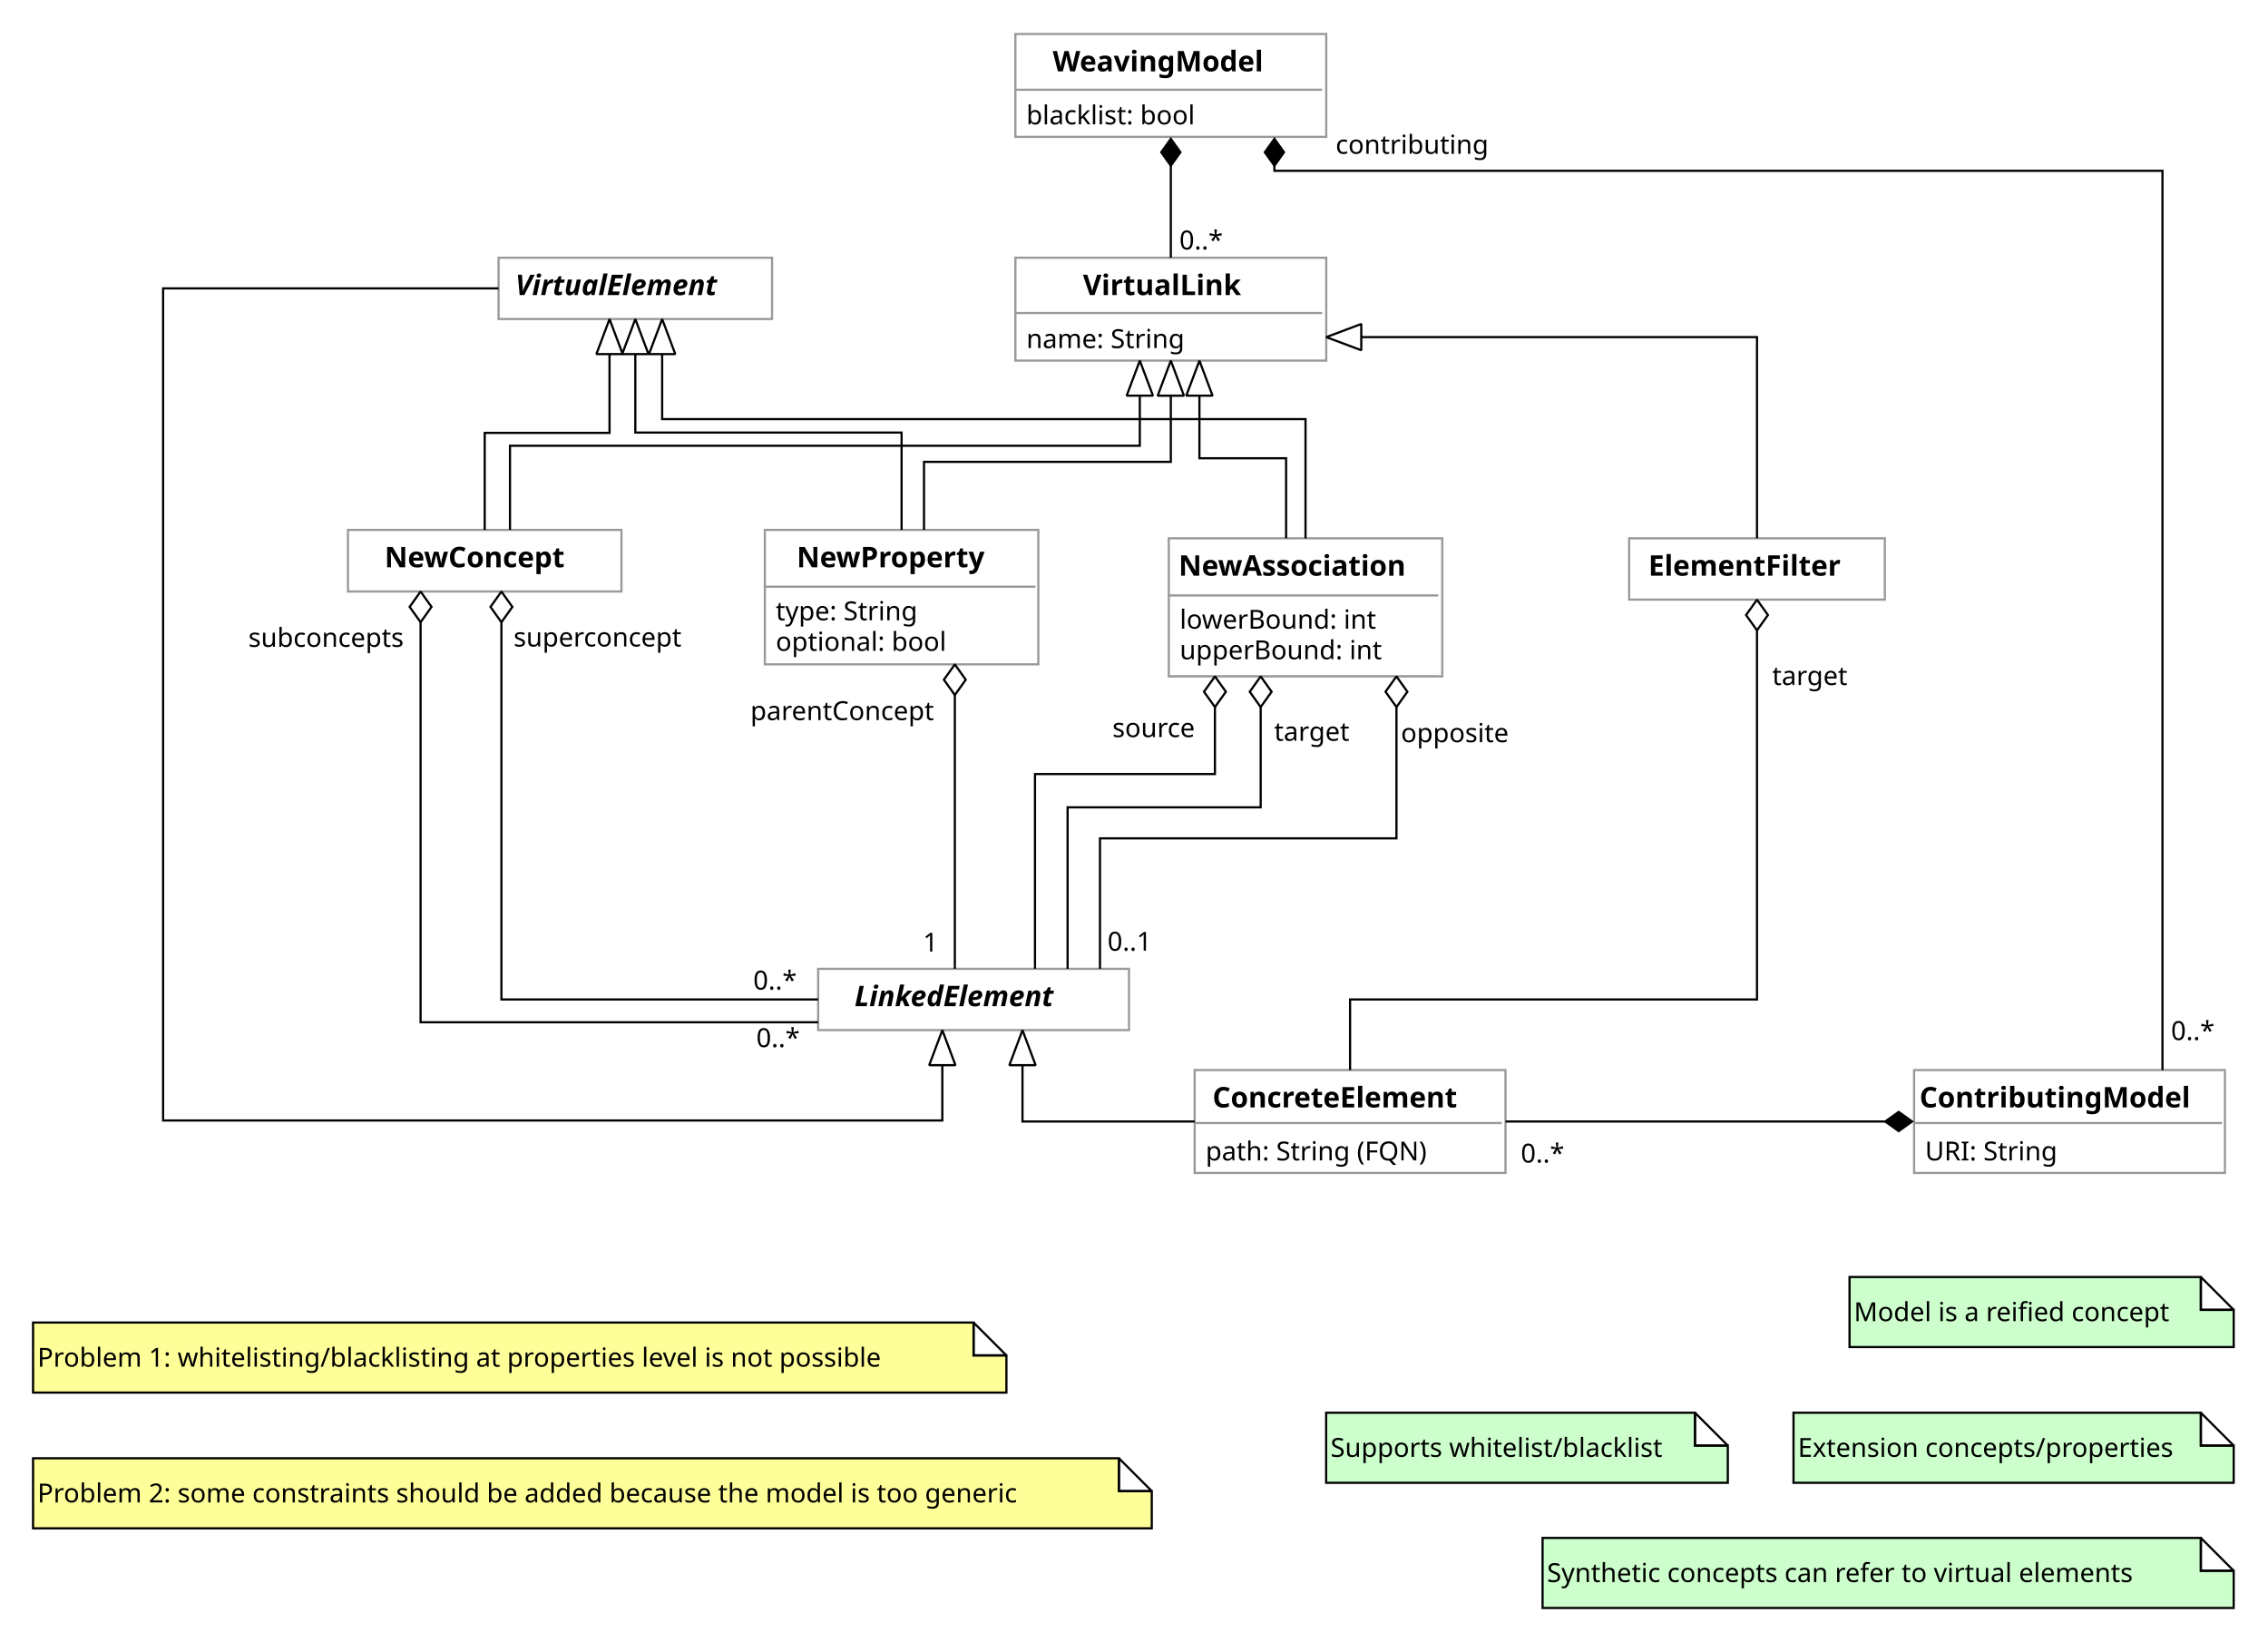
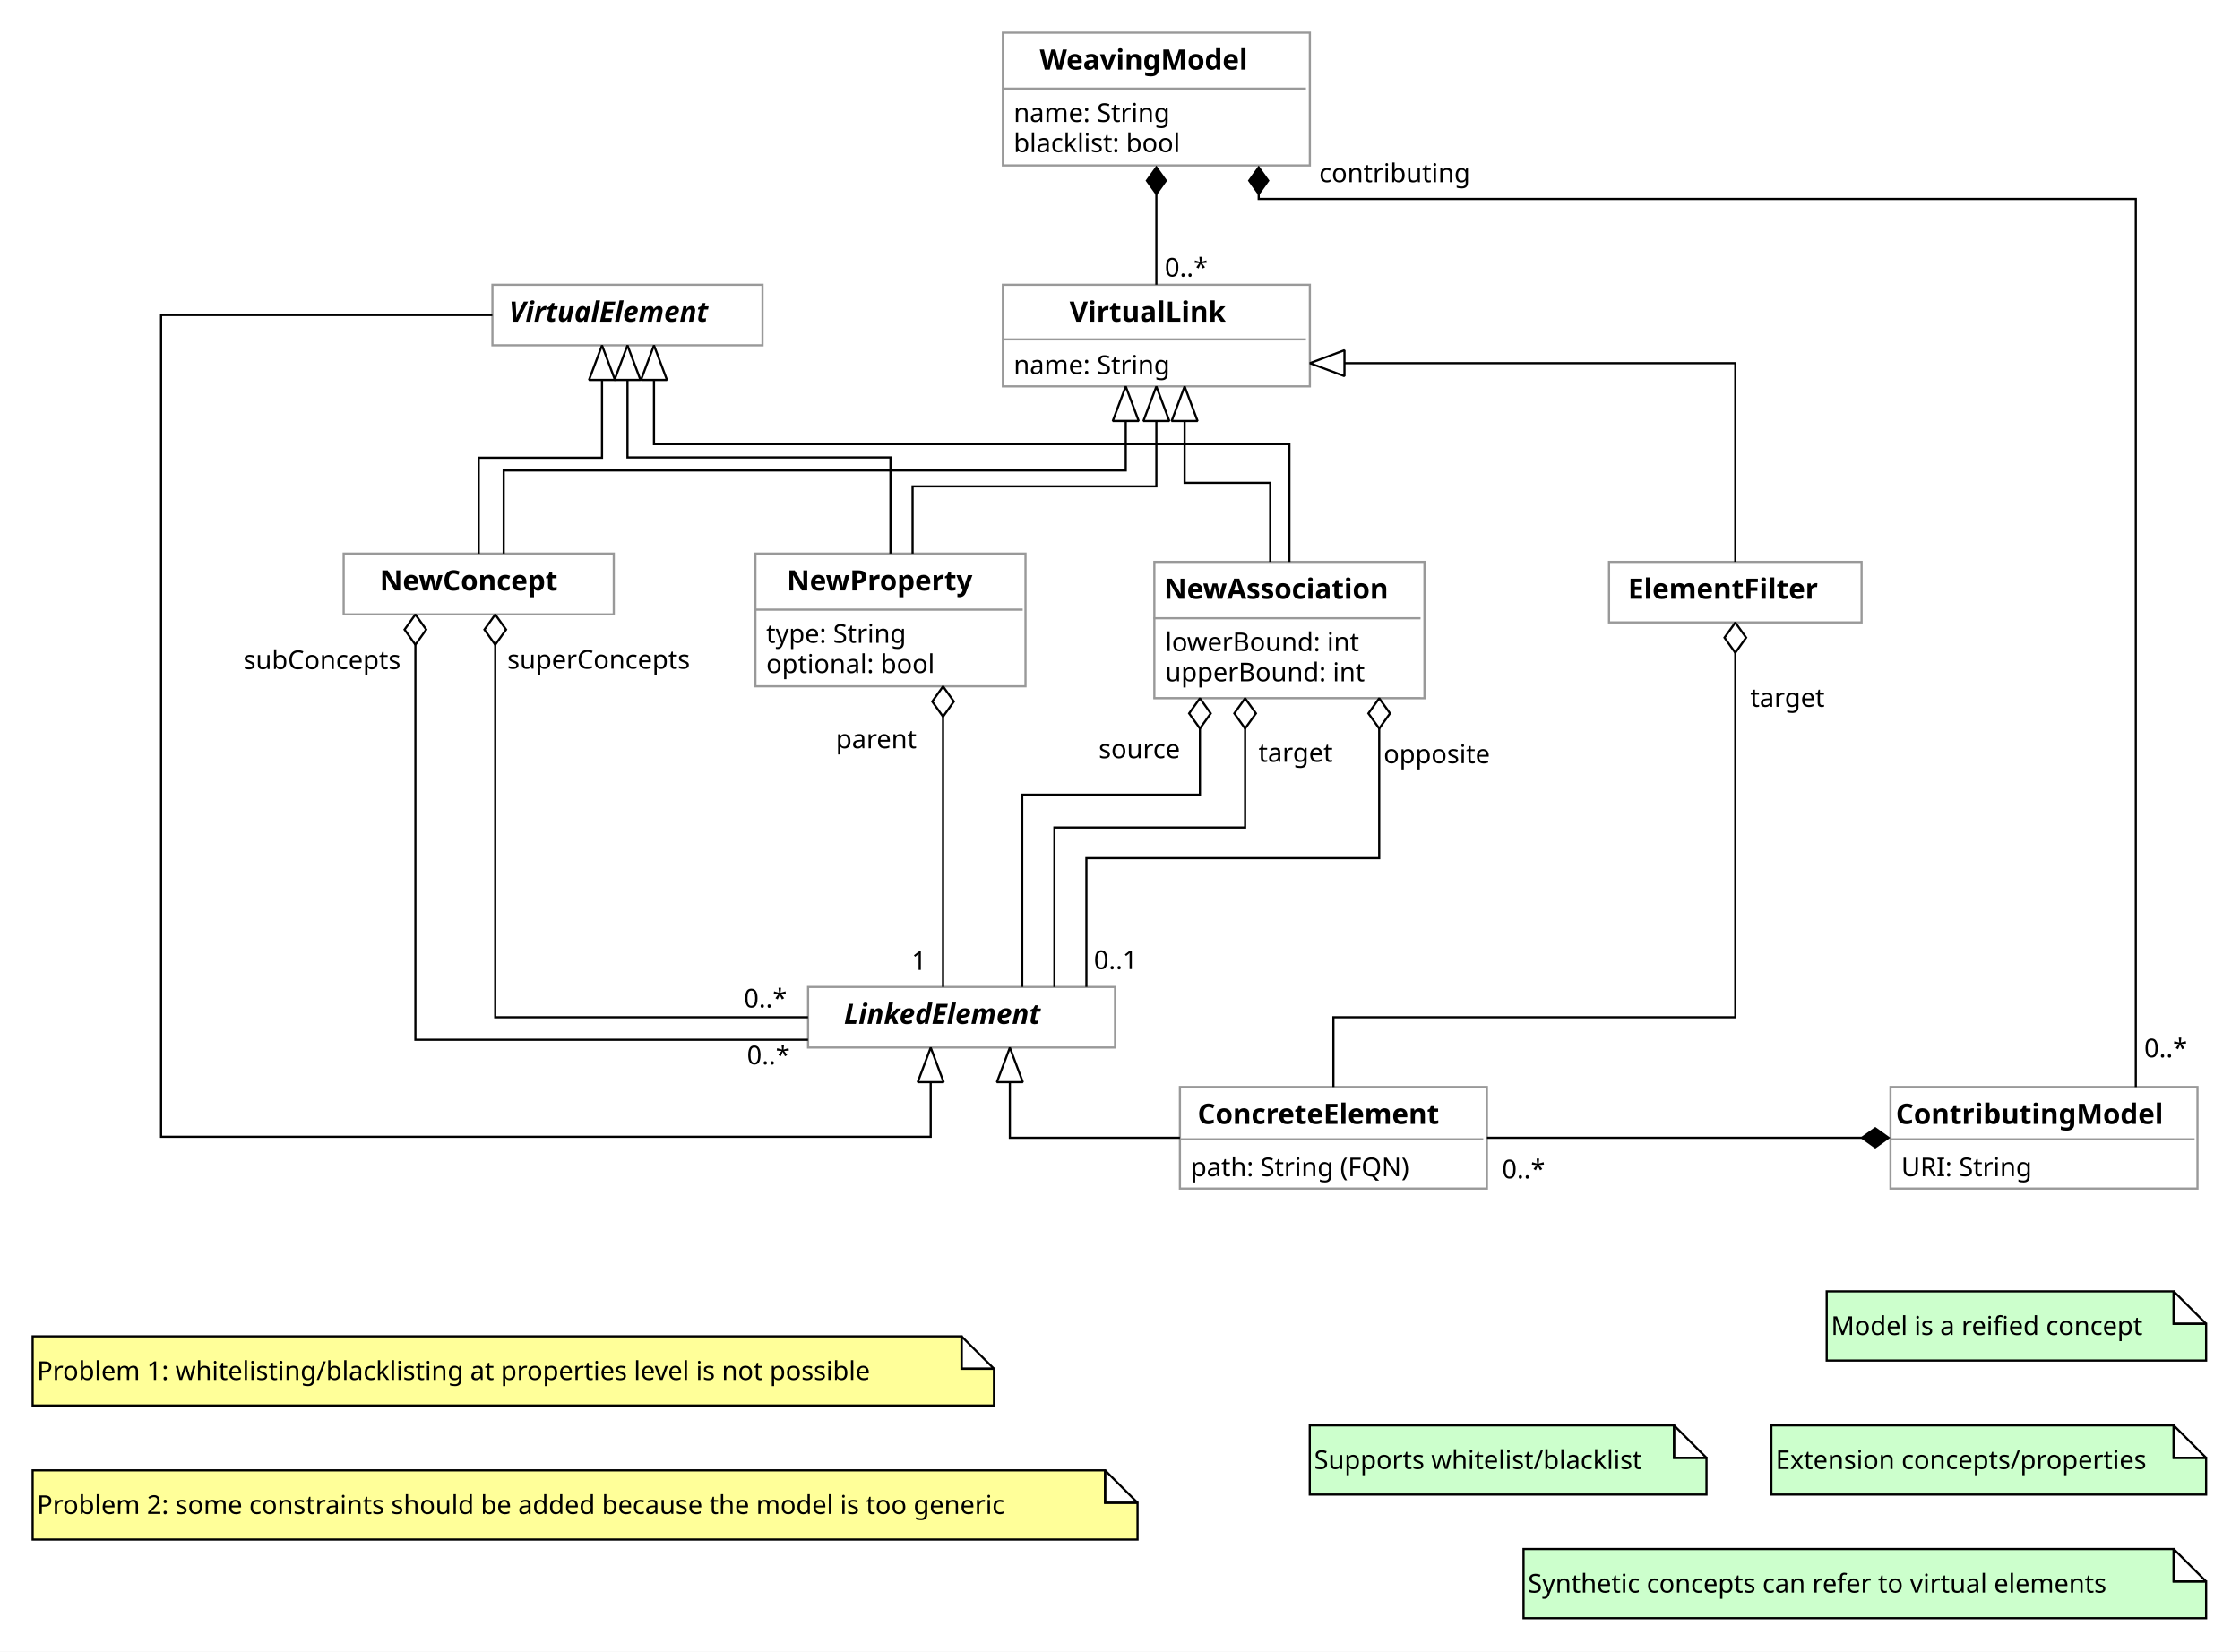
- <svg xmlns="http://www.w3.org/2000/svg" fill-opacity="1" color-rendering="auto" color-interpolation="auto" text-rendering="auto" stroke="black" stroke-linecap="square" width="1036" stroke-miterlimit="10" shape-rendering="auto" stroke-opacity="1" fill="black" stroke-dasharray="none" font-weight="normal" stroke-width="1" height="750" font-family="'Dialog'" font-style="normal" stroke-linejoin="miter" font-size="12px" stroke-dashoffset="0" image-rendering="auto">
+ <svg xmlns="http://www.w3.org/2000/svg" fill-opacity="1" color-rendering="auto" color-interpolation="auto" text-rendering="auto" stroke="black" stroke-linecap="square" width="1036" stroke-miterlimit="10" shape-rendering="auto" stroke-opacity="1" fill="black" stroke-dasharray="none" font-weight="normal" stroke-width="1" height="764" font-family="'Dialog'" font-style="normal" stroke-linejoin="miter" font-size="12px" stroke-dashoffset="0" image-rendering="auto">
  <defs id="genericDefs" />
  <g>
    <defs id="defs1">
      <clipPath clipPathUnits="userSpaceOnUse" id="clipPath1">
-         <path d="M0 0 L1036 0 L1036 750 L0 750 L0 0 Z" />
+         <path d="M0 0 L1036 0 L1036 764 L0 764 L0 0 Z" />
      </clipPath>
      <clipPath clipPathUnits="userSpaceOnUse" id="clipPath2">
-         <path d="M-6 -431 L1030 -431 L1030 319 L-6 319 L-6 -431 Z" />
+         <path d="M-6 -445 L1030 -445 L1030 319 L-6 319 L-6 -445 Z" />
      </clipPath>
      <clipPath clipPathUnits="userSpaceOnUse" id="clipPath3">
        <path d="M367 11 L367 38 L508 38 L508 11 Z" />
      </clipPath>
      <clipPath clipPathUnits="userSpaceOnUse" id="clipPath4">
        <path d="M457 -313 L457 -267 L598 -267 L598 -313 Z" />
      </clipPath>
      <clipPath clipPathUnits="userSpaceOnUse" id="clipPath5">
-         <path d="M457 -415 L457 -369 L598 -369 L598 -415 Z" />
+         <path d="M457 -429 L457 -368 L598 -368 L598 -429 Z" />
      </clipPath>
      <clipPath clipPathUnits="userSpaceOnUse" id="clipPath6">
        <path d="M343 -188 L343 -127 L467 -127 L467 -188 Z" />
      </clipPath>
      <clipPath clipPathUnits="userSpaceOnUse" id="clipPath7">
        <path d="M152 -188 L152 -160 L276 -160 L276 -188 Z" />
      </clipPath>
      <clipPath clipPathUnits="userSpaceOnUse" id="clipPath8">
        <path d="M868 57 L868 103 L1009 103 L1009 57 Z" />
      </clipPath>
      <clipPath clipPathUnits="userSpaceOnUse" id="clipPath9">
        <path d="M527 -185 L527 -122 L651 -122 L651 -185 Z" />
      </clipPath>
      <clipPath clipPathUnits="userSpaceOnUse" id="clipPath10">
        <path d="M539 57 L539 103 L680 103 L680 57 Z" />
      </clipPath>
      <clipPath clipPathUnits="userSpaceOnUse" id="clipPath11">
        <path d="M221 -313 L221 -286 L345 -286 L345 -313 Z" />
      </clipPath>
      <clipPath clipPathUnits="userSpaceOnUse" id="clipPath12">
        <path d="M738 -185 L738 -157 L854 -157 L854 -185 Z" />
      </clipPath>
    </defs>
-     <g fill="white" text-rendering="geometricPrecision" shape-rendering="geometricPrecision" transform="translate(6,431)" stroke="white">
-       <rect x="-6" width="1036" height="750" y="-431" clip-path="url(#clipPath2)" stroke="none" />
-     </g>
-     <g fill="white" text-rendering="geometricPrecision" shape-rendering="geometricPrecision" transform="matrix(1,0,0,1,6,431)" stroke="white">
+     <g fill="white" text-rendering="geometricPrecision" shape-rendering="geometricPrecision" transform="translate(6,445)" stroke="white">
+       <rect x="-6" width="1036" height="764" y="-445" clip-path="url(#clipPath2)" stroke="none" />
+     </g>
+     <g fill="white" text-rendering="geometricPrecision" shape-rendering="geometricPrecision" transform="matrix(1,0,0,1,6,445)" stroke="white">
      <rect x="367.728" width="141.984" height="28" y="11.555" clip-path="url(#clipPath2)" stroke="none" />
    </g>
-     <g stroke-linecap="butt" transform="matrix(1,0,0,1,6,431)" fill="rgb(153,153,153)" text-rendering="geometricPrecision" shape-rendering="geometricPrecision" stroke="rgb(153,153,153)" stroke-miterlimit="1.45">
+     <g stroke-linecap="butt" transform="matrix(1,0,0,1,6,445)" fill="rgb(153,153,153)" text-rendering="geometricPrecision" shape-rendering="geometricPrecision" stroke="rgb(153,153,153)" stroke-miterlimit="1.45">
      <rect fill="none" x="367.728" width="141.984" height="28" y="11.555" clip-path="url(#clipPath2)" />
    </g>
-     <g stroke-linecap="butt" font-size="13px" transform="matrix(1,0,0,1,6,431)" text-rendering="geometricPrecision" font-family="sans-serif" shape-rendering="geometricPrecision" font-style="italic" font-weight="bold" stroke-miterlimit="1.45">
+     <g stroke-linecap="butt" font-size="13px" transform="matrix(1,0,0,1,6,445)" text-rendering="geometricPrecision" font-family="sans-serif" shape-rendering="geometricPrecision" font-style="italic" font-weight="bold" stroke-miterlimit="1.45">
      <text x="384.346" xml:space="preserve" y="28.622" clip-path="url(#clipPath3)" stroke="none">LinkedElement</text>
    </g>
-     <g fill="white" text-rendering="geometricPrecision" shape-rendering="geometricPrecision" transform="matrix(1,0,0,1,6,431)" stroke="white">
+     <g fill="white" text-rendering="geometricPrecision" shape-rendering="geometricPrecision" transform="matrix(1,0,0,1,6,445)" stroke="white">
      <rect x="457.828" width="141.984" height="46.995" y="-313.27" clip-path="url(#clipPath2)" stroke="none" />
    </g>
-     <g stroke-linecap="butt" transform="matrix(1,0,0,1,6,431)" fill="rgb(153,153,153)" text-rendering="geometricPrecision" shape-rendering="geometricPrecision" stroke="rgb(153,153,153)" stroke-miterlimit="1.45">
+     <g stroke-linecap="butt" transform="matrix(1,0,0,1,6,445)" fill="rgb(153,153,153)" text-rendering="geometricPrecision" shape-rendering="geometricPrecision" stroke="rgb(153,153,153)" stroke-miterlimit="1.45">
      <rect fill="none" x="457.828" width="141.984" height="46.995" y="-313.27" clip-path="url(#clipPath2)" />
    </g>
-     <g font-size="13px" stroke-linecap="butt" transform="matrix(1,0,0,1,6,431)" text-rendering="geometricPrecision" font-family="sans-serif" shape-rendering="geometricPrecision" font-weight="bold" stroke-miterlimit="1.45">
+     <g font-size="13px" stroke-linecap="butt" transform="matrix(1,0,0,1,6,445)" text-rendering="geometricPrecision" font-family="sans-serif" shape-rendering="geometricPrecision" font-weight="bold" stroke-miterlimit="1.45">
      <text x="488.687" xml:space="preserve" y="-296.204" clip-path="url(#clipPath4)" stroke="none">VirtualLink</text>
    </g>
-     <g fill="rgb(153,153,153)" text-rendering="geometricPrecision" shape-rendering="geometricPrecision" transform="matrix(1,0,0,1,6,431)" stroke="rgb(153,153,153)">
+     <g fill="rgb(153,153,153)" text-rendering="geometricPrecision" shape-rendering="geometricPrecision" transform="matrix(1,0,0,1,6,445)" stroke="rgb(153,153,153)">
      <line y2="-288" fill="none" x1="458" clip-path="url(#clipPath4)" x2="598" y1="-288" />
    </g>
-     <g text-rendering="geometricPrecision" stroke-miterlimit="1.45" shape-rendering="geometricPrecision" font-family="sans-serif" transform="matrix(1,0,0,1,6,431)" stroke-linecap="butt">
+     <g text-rendering="geometricPrecision" stroke-miterlimit="1.45" shape-rendering="geometricPrecision" font-family="sans-serif" transform="matrix(1,0,0,1,6,445)" stroke-linecap="butt">
      <text x="462.828" xml:space="preserve" y="-271.999" clip-path="url(#clipPath4)" stroke="none">name: String</text>
    </g>
-     <g fill="rgb(153,153,153)" text-rendering="geometricPrecision" shape-rendering="geometricPrecision" transform="matrix(1,0,0,1,6,431)" stroke="rgb(153,153,153)">
+     <g fill="rgb(153,153,153)" text-rendering="geometricPrecision" shape-rendering="geometricPrecision" transform="matrix(1,0,0,1,6,445)" stroke="rgb(153,153,153)">
      <line y2="-264" fill="none" x1="458" clip-path="url(#clipPath4)" x2="598" y1="-264" />
-       <rect x="457.828" y="-415.47" clip-path="url(#clipPath2)" fill="white" width="141.984" height="46.995" stroke="none" />
-       <rect stroke-linecap="butt" x="457.828" y="-415.47" clip-path="url(#clipPath2)" fill="none" width="141.984" height="46.995" stroke-miterlimit="1.45" />
-     </g>
-     <g font-size="13px" stroke-linecap="butt" transform="matrix(1,0,0,1,6,431)" text-rendering="geometricPrecision" font-family="sans-serif" shape-rendering="geometricPrecision" font-weight="bold" stroke-miterlimit="1.45">
-       <text x="474.887" xml:space="preserve" y="-398.404" clip-path="url(#clipPath5)" stroke="none">WeavingModel</text>
-     </g>
-     <g fill="rgb(153,153,153)" text-rendering="geometricPrecision" shape-rendering="geometricPrecision" transform="matrix(1,0,0,1,6,431)" stroke="rgb(153,153,153)">
-       <line y2="-390" fill="none" x1="458" clip-path="url(#clipPath5)" x2="598" y1="-390" />
-     </g>
-     <g text-rendering="geometricPrecision" stroke-miterlimit="1.45" shape-rendering="geometricPrecision" font-family="sans-serif" transform="matrix(1,0,0,1,6,431)" stroke-linecap="butt">
-       <text x="462.828" xml:space="preserve" y="-374.199" clip-path="url(#clipPath5)" stroke="none">blacklist: bool</text>
-     </g>
-     <g fill="rgb(153,153,153)" text-rendering="geometricPrecision" shape-rendering="geometricPrecision" transform="matrix(1,0,0,1,6,431)" stroke="rgb(153,153,153)">
+       <rect x="457.828" y="-429.883" clip-path="url(#clipPath2)" fill="white" width="141.984" height="61.408" stroke="none" />
+       <rect stroke-linecap="butt" x="457.828" y="-429.883" clip-path="url(#clipPath2)" fill="none" width="141.984" height="61.408" stroke-miterlimit="1.45" />
+     </g>
+     <g font-size="13px" stroke-linecap="butt" transform="matrix(1,0,0,1,6,445)" text-rendering="geometricPrecision" font-family="sans-serif" shape-rendering="geometricPrecision" font-weight="bold" stroke-miterlimit="1.45">
+       <text x="474.887" xml:space="preserve" y="-412.816" clip-path="url(#clipPath5)" stroke="none">WeavingModel</text>
+     </g>
+     <g fill="rgb(153,153,153)" text-rendering="geometricPrecision" shape-rendering="geometricPrecision" transform="matrix(1,0,0,1,6,445)" stroke="rgb(153,153,153)">
+       <line y2="-404" fill="none" x1="458" clip-path="url(#clipPath5)" x2="598" y1="-404" />
+     </g>
+     <g text-rendering="geometricPrecision" stroke-miterlimit="1.45" shape-rendering="geometricPrecision" font-family="sans-serif" transform="matrix(1,0,0,1,6,445)" stroke-linecap="butt">
+       <text x="462.828" xml:space="preserve" y="-388.612" clip-path="url(#clipPath5)" stroke="none">name: String</text>
+       <text x="462.828" xml:space="preserve" y="-374.643" clip-path="url(#clipPath5)" stroke="none">blacklist: bool</text>
+     </g>
+     <g fill="rgb(153,153,153)" text-rendering="geometricPrecision" shape-rendering="geometricPrecision" transform="matrix(1,0,0,1,6,445)" stroke="rgb(153,153,153)">
      <line y2="-366" fill="none" x1="458" clip-path="url(#clipPath5)" x2="598" y1="-366" />
      <rect x="343.371" y="-188.939" clip-path="url(#clipPath2)" fill="white" width="124.92" height="61.408" stroke="none" />
      <rect stroke-linecap="butt" x="343.371" y="-188.939" clip-path="url(#clipPath2)" fill="none" width="124.92" height="61.408" stroke-miterlimit="1.45" />
    </g>
-     <g font-size="13px" stroke-linecap="butt" transform="matrix(1,0,0,1,6,431)" text-rendering="geometricPrecision" font-family="sans-serif" shape-rendering="geometricPrecision" font-weight="bold" stroke-miterlimit="1.45">
+     <g font-size="13px" stroke-linecap="butt" transform="matrix(1,0,0,1,6,445)" text-rendering="geometricPrecision" font-family="sans-serif" shape-rendering="geometricPrecision" font-weight="bold" stroke-miterlimit="1.45">
      <text x="357.931" xml:space="preserve" y="-171.872" clip-path="url(#clipPath6)" stroke="none">NewProperty</text>
    </g>
-     <g fill="rgb(153,153,153)" text-rendering="geometricPrecision" shape-rendering="geometricPrecision" transform="matrix(1,0,0,1,6,431)" stroke="rgb(153,153,153)">
+     <g fill="rgb(153,153,153)" text-rendering="geometricPrecision" shape-rendering="geometricPrecision" transform="matrix(1,0,0,1,6,445)" stroke="rgb(153,153,153)">
      <line y2="-163" fill="none" x1="344" clip-path="url(#clipPath6)" x2="467" y1="-163" />
    </g>
-     <g text-rendering="geometricPrecision" stroke-miterlimit="1.45" shape-rendering="geometricPrecision" font-family="sans-serif" transform="matrix(1,0,0,1,6,431)" stroke-linecap="butt">
+     <g text-rendering="geometricPrecision" stroke-miterlimit="1.45" shape-rendering="geometricPrecision" font-family="sans-serif" transform="matrix(1,0,0,1,6,445)" stroke-linecap="butt">
      <text x="348.37" xml:space="preserve" y="-147.668" clip-path="url(#clipPath6)" stroke="none">type: String</text>
      <text x="348.37" xml:space="preserve" y="-133.699" clip-path="url(#clipPath6)" stroke="none">optional: bool</text>
    </g>
-     <g fill="rgb(153,153,153)" text-rendering="geometricPrecision" shape-rendering="geometricPrecision" transform="matrix(1,0,0,1,6,431)" stroke="rgb(153,153,153)">
+     <g fill="rgb(153,153,153)" text-rendering="geometricPrecision" shape-rendering="geometricPrecision" transform="matrix(1,0,0,1,6,445)" stroke="rgb(153,153,153)">
      <line y2="-125" fill="none" x1="344" clip-path="url(#clipPath6)" x2="467" y1="-125" />
      <rect x="152.948" y="-188.939" clip-path="url(#clipPath2)" fill="white" width="124.92" height="28.134" stroke="none" />
      <rect stroke-linecap="butt" x="152.948" y="-188.939" clip-path="url(#clipPath2)" fill="none" width="124.92" height="28.134" stroke-miterlimit="1.45" />
    </g>
-     <g font-size="13px" stroke-linecap="butt" transform="matrix(1,0,0,1,6,431)" text-rendering="geometricPrecision" font-family="sans-serif" shape-rendering="geometricPrecision" font-weight="bold" stroke-miterlimit="1.45">
+     <g font-size="13px" stroke-linecap="butt" transform="matrix(1,0,0,1,6,445)" text-rendering="geometricPrecision" font-family="sans-serif" shape-rendering="geometricPrecision" font-weight="bold" stroke-miterlimit="1.45">
      <text x="169.67" xml:space="preserve" y="-171.872" clip-path="url(#clipPath7)" stroke="none">NewConcept</text>
    </g>
-     <g fill="white" text-rendering="geometricPrecision" shape-rendering="geometricPrecision" transform="matrix(1,0,0,1,6,431)" stroke="white">
+     <g fill="white" text-rendering="geometricPrecision" shape-rendering="geometricPrecision" transform="matrix(1,0,0,1,6,445)" stroke="white">
      <rect x="868.345" width="141.984" height="46.995" y="57.805" clip-path="url(#clipPath2)" stroke="none" />
    </g>
-     <g stroke-linecap="butt" transform="matrix(1,0,0,1,6,431)" fill="rgb(153,153,153)" text-rendering="geometricPrecision" shape-rendering="geometricPrecision" stroke="rgb(153,153,153)" stroke-miterlimit="1.45">
+     <g stroke-linecap="butt" transform="matrix(1,0,0,1,6,445)" fill="rgb(153,153,153)" text-rendering="geometricPrecision" shape-rendering="geometricPrecision" stroke="rgb(153,153,153)" stroke-miterlimit="1.45">
      <rect fill="none" x="868.345" width="141.984" height="46.995" y="57.805" clip-path="url(#clipPath2)" />
    </g>
-     <g font-size="13px" stroke-linecap="butt" transform="matrix(1,0,0,1,6,431)" text-rendering="geometricPrecision" font-family="sans-serif" shape-rendering="geometricPrecision" font-weight="bold" stroke-miterlimit="1.45">
+     <g font-size="13px" stroke-linecap="butt" transform="matrix(1,0,0,1,6,445)" text-rendering="geometricPrecision" font-family="sans-serif" shape-rendering="geometricPrecision" font-weight="bold" stroke-miterlimit="1.45">
      <text x="870.814" xml:space="preserve" y="74.872" clip-path="url(#clipPath8)" stroke="none">ContributingModel</text>
    </g>
-     <g fill="rgb(153,153,153)" text-rendering="geometricPrecision" shape-rendering="geometricPrecision" transform="matrix(1,0,0,1,6,431)" stroke="rgb(153,153,153)">
+     <g fill="rgb(153,153,153)" text-rendering="geometricPrecision" shape-rendering="geometricPrecision" transform="matrix(1,0,0,1,6,445)" stroke="rgb(153,153,153)">
      <line y2="82" fill="none" x1="869" clip-path="url(#clipPath8)" x2="1009" y1="82" />
    </g>
-     <g text-rendering="geometricPrecision" stroke-miterlimit="1.45" shape-rendering="geometricPrecision" font-family="sans-serif" transform="matrix(1,0,0,1,6,431)" stroke-linecap="butt">
+     <g text-rendering="geometricPrecision" stroke-miterlimit="1.45" shape-rendering="geometricPrecision" font-family="sans-serif" transform="matrix(1,0,0,1,6,445)" stroke-linecap="butt">
      <text x="873.345" xml:space="preserve" y="99.076" clip-path="url(#clipPath8)" stroke="none">URI: String</text>
    </g>
-     <g fill="rgb(153,153,153)" text-rendering="geometricPrecision" shape-rendering="geometricPrecision" transform="matrix(1,0,0,1,6,431)" stroke="rgb(153,153,153)">
+     <g fill="rgb(153,153,153)" text-rendering="geometricPrecision" shape-rendering="geometricPrecision" transform="matrix(1,0,0,1,6,445)" stroke="rgb(153,153,153)">
      <line y2="106" fill="none" x1="869" clip-path="url(#clipPath8)" x2="1009" y1="106" />
      <rect x="527.891" y="-185.099" clip-path="url(#clipPath2)" fill="white" width="124.92" height="63.072" stroke="none" />
      <rect stroke-linecap="butt" x="527.891" y="-185.099" clip-path="url(#clipPath2)" fill="none" width="124.92" height="63.072" stroke-miterlimit="1.45" />
    </g>
-     <g font-size="13px" stroke-linecap="butt" transform="matrix(1,0,0,1,6,431)" text-rendering="geometricPrecision" font-family="sans-serif" shape-rendering="geometricPrecision" font-weight="bold" stroke-miterlimit="1.45">
+     <g font-size="13px" stroke-linecap="butt" transform="matrix(1,0,0,1,6,445)" text-rendering="geometricPrecision" font-family="sans-serif" shape-rendering="geometricPrecision" font-weight="bold" stroke-miterlimit="1.45">
      <text x="532.368" xml:space="preserve" y="-168.032" clip-path="url(#clipPath9)" stroke="none">NewAssociation</text>
    </g>
-     <g fill="rgb(153,153,153)" text-rendering="geometricPrecision" shape-rendering="geometricPrecision" transform="matrix(1,0,0,1,6,431)" stroke="rgb(153,153,153)">
+     <g fill="rgb(153,153,153)" text-rendering="geometricPrecision" shape-rendering="geometricPrecision" transform="matrix(1,0,0,1,6,445)" stroke="rgb(153,153,153)">
      <line y2="-159" fill="none" x1="528" clip-path="url(#clipPath9)" x2="651" y1="-159" />
    </g>
-     <g text-rendering="geometricPrecision" stroke-miterlimit="1.45" shape-rendering="geometricPrecision" font-family="sans-serif" transform="matrix(1,0,0,1,6,431)" stroke-linecap="butt">
+     <g text-rendering="geometricPrecision" stroke-miterlimit="1.45" shape-rendering="geometricPrecision" font-family="sans-serif" transform="matrix(1,0,0,1,6,445)" stroke-linecap="butt">
      <text x="532.891" xml:space="preserve" y="-143.828" clip-path="url(#clipPath9)" stroke="none">lowerBound: int</text>
      <text x="532.891" xml:space="preserve" y="-129.859" clip-path="url(#clipPath9)" stroke="none">upperBound: int</text>
    </g>
-     <g fill="rgb(153,153,153)" text-rendering="geometricPrecision" shape-rendering="geometricPrecision" transform="matrix(1,0,0,1,6,431)" stroke="rgb(153,153,153)">
+     <g fill="rgb(153,153,153)" text-rendering="geometricPrecision" shape-rendering="geometricPrecision" transform="matrix(1,0,0,1,6,445)" stroke="rgb(153,153,153)">
      <line y2="-122" fill="none" x1="528" clip-path="url(#clipPath9)" x2="651" y1="-122" />
      <path fill="rgb(255,255,153)" d="M9.1 173.137 L438.716 173.137 L438.716 188.137 L453.716 188.137 L453.716 205.137 L9.1 205.137 Z" clip-path="url(#clipPath2)" stroke="none" />
      <path fill="white" d="M438.716 173.137 L438.716 188.137 L453.716 188.137 Z" clip-path="url(#clipPath2)" fill-rule="evenodd" stroke="none" />
    </g>
-     <g text-rendering="geometricPrecision" stroke-miterlimit="1.45" shape-rendering="geometricPrecision" transform="matrix(1,0,0,1,6,431)" stroke-linecap="butt">
+     <g text-rendering="geometricPrecision" stroke-miterlimit="1.45" shape-rendering="geometricPrecision" transform="matrix(1,0,0,1,6,445)" stroke-linecap="butt">
      <path fill="none" d="M9.1 173.137 L438.716 173.137 L438.716 188.137 L453.716 188.137 L453.716 205.137 L9.1 205.137 Z" clip-path="url(#clipPath2)" />
      <path fill="none" d="M438.716 173.137 L438.716 188.137 L453.716 188.137 Z" clip-path="url(#clipPath2)" fill-rule="evenodd" />
      <text x="11.1" xml:space="preserve" y="193.292" clip-path="url(#clipPath2)" font-family="sans-serif" stroke="none">Problem 1: whitelisting/blacklisting at properties level is not possible</text>
    </g>
-     <g fill="rgb(204,255,204)" text-rendering="geometricPrecision" shape-rendering="geometricPrecision" transform="matrix(1,0,0,1,6,431)" stroke="rgb(204,255,204)">
+     <g fill="rgb(204,255,204)" text-rendering="geometricPrecision" shape-rendering="geometricPrecision" transform="matrix(1,0,0,1,6,445)" stroke="rgb(204,255,204)">
      <path d="M838.849 152.338 L999.329 152.338 L999.329 167.338 L1014.329 167.338 L1014.329 184.338 L838.849 184.338 Z" stroke="none" clip-path="url(#clipPath2)" />
      <path fill="white" d="M999.329 152.338 L999.329 167.338 L1014.329 167.338 Z" clip-path="url(#clipPath2)" fill-rule="evenodd" stroke="none" />
    </g>
-     <g text-rendering="geometricPrecision" stroke-miterlimit="1.45" shape-rendering="geometricPrecision" transform="matrix(1,0,0,1,6,431)" stroke-linecap="butt">
+     <g text-rendering="geometricPrecision" stroke-miterlimit="1.45" shape-rendering="geometricPrecision" transform="matrix(1,0,0,1,6,445)" stroke-linecap="butt">
      <path fill="none" d="M838.849 152.338 L999.329 152.338 L999.329 167.338 L1014.329 167.338 L1014.329 184.338 L838.849 184.338 Z" clip-path="url(#clipPath2)" />
      <path fill="none" d="M999.329 152.338 L999.329 167.338 L1014.329 167.338 Z" clip-path="url(#clipPath2)" fill-rule="evenodd" />
      <text x="840.849" xml:space="preserve" y="172.492" clip-path="url(#clipPath2)" font-family="sans-serif" stroke="none">Model is a reified concept</text>
    </g>
-     <g fill="rgb(204,255,204)" text-rendering="geometricPrecision" shape-rendering="geometricPrecision" transform="matrix(1,0,0,1,6,431)" stroke="rgb(204,255,204)">
+     <g fill="rgb(204,255,204)" text-rendering="geometricPrecision" shape-rendering="geometricPrecision" transform="matrix(1,0,0,1,6,445)" stroke="rgb(204,255,204)">
      <path d="M813.249 214.338 L999.329 214.338 L999.329 229.338 L1014.329 229.338 L1014.329 246.338 L813.249 246.338 Z" stroke="none" clip-path="url(#clipPath2)" />
      <path fill="white" d="M999.329 214.338 L999.329 229.338 L1014.329 229.338 Z" clip-path="url(#clipPath2)" fill-rule="evenodd" stroke="none" />
    </g>
-     <g text-rendering="geometricPrecision" stroke-miterlimit="1.45" shape-rendering="geometricPrecision" transform="matrix(1,0,0,1,6,431)" stroke-linecap="butt">
+     <g text-rendering="geometricPrecision" stroke-miterlimit="1.45" shape-rendering="geometricPrecision" transform="matrix(1,0,0,1,6,445)" stroke-linecap="butt">
      <path fill="none" d="M813.249 214.338 L999.329 214.338 L999.329 229.338 L1014.329 229.338 L1014.329 246.338 L813.249 246.338 Z" clip-path="url(#clipPath2)" />
      <path fill="none" d="M999.329 214.338 L999.329 229.338 L1014.329 229.338 Z" clip-path="url(#clipPath2)" fill-rule="evenodd" />
      <text x="815.249" xml:space="preserve" y="234.492" clip-path="url(#clipPath2)" font-family="sans-serif" stroke="none">Extension concepts/properties</text>
    </g>
-     <g fill="white" text-rendering="geometricPrecision" shape-rendering="geometricPrecision" transform="matrix(1,0,0,1,6,431)" stroke="white">
+     <g fill="white" text-rendering="geometricPrecision" shape-rendering="geometricPrecision" transform="matrix(1,0,0,1,6,445)" stroke="white">
      <rect x="539.712" width="141.984" height="46.995" y="57.805" clip-path="url(#clipPath2)" stroke="none" />
    </g>
-     <g stroke-linecap="butt" transform="matrix(1,0,0,1,6,431)" fill="rgb(153,153,153)" text-rendering="geometricPrecision" shape-rendering="geometricPrecision" stroke="rgb(153,153,153)" stroke-miterlimit="1.45">
+     <g stroke-linecap="butt" transform="matrix(1,0,0,1,6,445)" fill="rgb(153,153,153)" text-rendering="geometricPrecision" shape-rendering="geometricPrecision" stroke="rgb(153,153,153)" stroke-miterlimit="1.45">
      <rect fill="none" x="539.712" width="141.984" height="46.995" y="57.805" clip-path="url(#clipPath2)" />
    </g>
-     <g font-size="13px" stroke-linecap="butt" transform="matrix(1,0,0,1,6,431)" text-rendering="geometricPrecision" font-family="sans-serif" shape-rendering="geometricPrecision" font-weight="bold" stroke-miterlimit="1.45">
+     <g font-size="13px" stroke-linecap="butt" transform="matrix(1,0,0,1,6,445)" text-rendering="geometricPrecision" font-family="sans-serif" shape-rendering="geometricPrecision" font-weight="bold" stroke-miterlimit="1.45">
      <text x="547.866" xml:space="preserve" y="74.872" clip-path="url(#clipPath10)" stroke="none">ConcreteElement</text>
    </g>
-     <g fill="rgb(153,153,153)" text-rendering="geometricPrecision" shape-rendering="geometricPrecision" transform="matrix(1,0,0,1,6,431)" stroke="rgb(153,153,153)">
+     <g fill="rgb(153,153,153)" text-rendering="geometricPrecision" shape-rendering="geometricPrecision" transform="matrix(1,0,0,1,6,445)" stroke="rgb(153,153,153)">
      <line y2="82" fill="none" x1="540" clip-path="url(#clipPath10)" x2="680" y1="82" />
    </g>
-     <g text-rendering="geometricPrecision" stroke-miterlimit="1.45" shape-rendering="geometricPrecision" font-family="sans-serif" transform="matrix(1,0,0,1,6,431)" stroke-linecap="butt">
+     <g text-rendering="geometricPrecision" stroke-miterlimit="1.45" shape-rendering="geometricPrecision" font-family="sans-serif" transform="matrix(1,0,0,1,6,445)" stroke-linecap="butt">
      <text x="544.712" xml:space="preserve" y="99.076" clip-path="url(#clipPath10)" stroke="none">path: String (FQN)</text>
    </g>
-     <g fill="rgb(153,153,153)" text-rendering="geometricPrecision" shape-rendering="geometricPrecision" transform="matrix(1,0,0,1,6,431)" stroke="rgb(153,153,153)">
+     <g fill="rgb(153,153,153)" text-rendering="geometricPrecision" shape-rendering="geometricPrecision" transform="matrix(1,0,0,1,6,445)" stroke="rgb(153,153,153)">
      <line y2="106" fill="none" x1="540" clip-path="url(#clipPath10)" x2="680" y1="106" />
      <rect x="221.748" y="-313.27" clip-path="url(#clipPath2)" fill="white" width="124.92" height="28" stroke="none" />
      <rect stroke-linecap="butt" x="221.748" y="-313.27" clip-path="url(#clipPath2)" fill="none" width="124.92" height="28" stroke-miterlimit="1.45" />
    </g>
-     <g stroke-linecap="butt" font-size="13px" transform="matrix(1,0,0,1,6,431)" text-rendering="geometricPrecision" font-family="sans-serif" shape-rendering="geometricPrecision" font-style="italic" font-weight="bold" stroke-miterlimit="1.45">
+     <g stroke-linecap="butt" font-size="13px" transform="matrix(1,0,0,1,6,445)" text-rendering="geometricPrecision" font-family="sans-serif" shape-rendering="geometricPrecision" font-style="italic" font-weight="bold" stroke-miterlimit="1.45">
      <text x="229.403" xml:space="preserve" y="-296.204" clip-path="url(#clipPath11)" stroke="none">VirtualElement</text>
    </g>
-     <g fill="rgb(204,255,204)" text-rendering="geometricPrecision" shape-rendering="geometricPrecision" transform="matrix(1,0,0,1,6,431)" stroke="rgb(204,255,204)">
+     <g fill="rgb(204,255,204)" text-rendering="geometricPrecision" shape-rendering="geometricPrecision" transform="matrix(1,0,0,1,6,445)" stroke="rgb(204,255,204)">
      <path d="M698.633 271.523 L999.329 271.523 L999.329 286.523 L1014.329 286.523 L1014.329 303.523 L698.633 303.523 Z" stroke="none" clip-path="url(#clipPath2)" />
      <path fill="white" d="M999.329 271.523 L999.329 286.523 L1014.329 286.523 Z" clip-path="url(#clipPath2)" fill-rule="evenodd" stroke="none" />
    </g>
-     <g text-rendering="geometricPrecision" stroke-miterlimit="1.45" shape-rendering="geometricPrecision" transform="matrix(1,0,0,1,6,431)" stroke-linecap="butt">
+     <g text-rendering="geometricPrecision" stroke-miterlimit="1.45" shape-rendering="geometricPrecision" transform="matrix(1,0,0,1,6,445)" stroke-linecap="butt">
      <path fill="none" d="M698.633 271.523 L999.329 271.523 L999.329 286.523 L1014.329 286.523 L1014.329 303.523 L698.633 303.523 Z" clip-path="url(#clipPath2)" />
      <path fill="none" d="M999.329 271.523 L999.329 286.523 L1014.329 286.523 Z" clip-path="url(#clipPath2)" fill-rule="evenodd" />
      <text x="700.633" xml:space="preserve" y="291.677" clip-path="url(#clipPath2)" font-family="sans-serif" stroke="none">Synthetic concepts can refer to virtual elements</text>
    </g>
-     <g fill="rgb(204,255,204)" text-rendering="geometricPrecision" shape-rendering="geometricPrecision" transform="matrix(1,0,0,1,6,431)" stroke="rgb(204,255,204)">
+     <g fill="rgb(204,255,204)" text-rendering="geometricPrecision" shape-rendering="geometricPrecision" transform="matrix(1,0,0,1,6,445)" stroke="rgb(204,255,204)">
      <path d="M599.769 214.338 L768.249 214.338 L768.249 229.338 L783.249 229.338 L783.249 246.338 L599.769 246.338 Z" stroke="none" clip-path="url(#clipPath2)" />
      <path fill="white" d="M768.249 214.338 L768.249 229.338 L783.249 229.338 Z" clip-path="url(#clipPath2)" fill-rule="evenodd" stroke="none" />
    </g>
-     <g text-rendering="geometricPrecision" stroke-miterlimit="1.45" shape-rendering="geometricPrecision" transform="matrix(1,0,0,1,6,431)" stroke-linecap="butt">
+     <g text-rendering="geometricPrecision" stroke-miterlimit="1.45" shape-rendering="geometricPrecision" transform="matrix(1,0,0,1,6,445)" stroke-linecap="butt">
      <path fill="none" d="M599.769 214.338 L768.249 214.338 L768.249 229.338 L783.249 229.338 L783.249 246.338 L599.769 246.338 Z" clip-path="url(#clipPath2)" />
      <path fill="none" d="M768.249 214.338 L768.249 229.338 L783.249 229.338 Z" clip-path="url(#clipPath2)" fill-rule="evenodd" />
      <text x="601.769" xml:space="preserve" y="234.492" clip-path="url(#clipPath2)" font-family="sans-serif" stroke="none">Supports whitelist/blacklist</text>
    </g>
-     <g fill="white" text-rendering="geometricPrecision" shape-rendering="geometricPrecision" transform="matrix(1,0,0,1,6,431)" stroke="white">
+     <g fill="white" text-rendering="geometricPrecision" shape-rendering="geometricPrecision" transform="matrix(1,0,0,1,6,445)" stroke="white">
      <rect x="738.18" width="116.8" height="28" y="-185.099" clip-path="url(#clipPath2)" stroke="none" />
    </g>
-     <g stroke-linecap="butt" transform="matrix(1,0,0,1,6,431)" fill="rgb(153,153,153)" text-rendering="geometricPrecision" shape-rendering="geometricPrecision" stroke="rgb(153,153,153)" stroke-miterlimit="1.45">
+     <g stroke-linecap="butt" transform="matrix(1,0,0,1,6,445)" fill="rgb(153,153,153)" text-rendering="geometricPrecision" shape-rendering="geometricPrecision" stroke="rgb(153,153,153)" stroke-miterlimit="1.45">
      <rect fill="none" x="738.18" width="116.8" height="28" y="-185.099" clip-path="url(#clipPath2)" />
    </g>
-     <g font-size="13px" stroke-linecap="butt" transform="matrix(1,0,0,1,6,431)" text-rendering="geometricPrecision" font-family="sans-serif" shape-rendering="geometricPrecision" font-weight="bold" stroke-miterlimit="1.45">
+     <g font-size="13px" stroke-linecap="butt" transform="matrix(1,0,0,1,6,445)" text-rendering="geometricPrecision" font-family="sans-serif" shape-rendering="geometricPrecision" font-weight="bold" stroke-miterlimit="1.45">
      <text x="746.97" xml:space="preserve" y="-168.032" clip-path="url(#clipPath12)" stroke="none">ElementFilter</text>
    </g>
-     <g fill="rgb(255,255,153)" text-rendering="geometricPrecision" shape-rendering="geometricPrecision" transform="matrix(1,0,0,1,6,431)" stroke="rgb(255,255,153)">
+     <g fill="rgb(255,255,153)" text-rendering="geometricPrecision" shape-rendering="geometricPrecision" transform="matrix(1,0,0,1,6,445)" stroke="rgb(255,255,153)">
      <path d="M9.1 235.137 L505.116 235.137 L505.116 250.137 L520.116 250.137 L520.116 267.137 L9.1 267.137 Z" stroke="none" clip-path="url(#clipPath2)" />
      <path fill="white" d="M505.116 235.137 L505.116 250.137 L520.116 250.137 Z" clip-path="url(#clipPath2)" fill-rule="evenodd" stroke="none" />
    </g>
-     <g text-rendering="geometricPrecision" stroke-miterlimit="1.45" shape-rendering="geometricPrecision" transform="matrix(1,0,0,1,6,431)" stroke-linecap="butt">
+     <g text-rendering="geometricPrecision" stroke-miterlimit="1.45" shape-rendering="geometricPrecision" transform="matrix(1,0,0,1,6,445)" stroke-linecap="butt">
      <path fill="none" d="M9.1 235.137 L505.116 235.137 L505.116 250.137 L520.116 250.137 L520.116 267.137 L9.1 267.137 Z" clip-path="url(#clipPath2)" />
      <path fill="none" d="M505.116 235.137 L505.116 250.137 L520.116 250.137 Z" clip-path="url(#clipPath2)" fill-rule="evenodd" />
      <text x="11.1" xml:space="preserve" y="255.292" clip-path="url(#clipPath2)" font-family="sans-serif" stroke="none">Problem 2: some constraints should be added because the model is too generic</text>
      <path fill="none" d="M528.82 -361.448 L528.82 -313.297" clip-path="url(#clipPath2)" />
      <path d="M528.82 -368.448 L533.82 -361.448 L528.82 -354.448 L523.82 -361.448 Z" clip-path="url(#clipPath2)" stroke="none" />
      <text x="532.71" xml:space="preserve" y="-317.076" clip-path="url(#clipPath2)" font-family="sans-serif" stroke="none">0..*</text>
      <path fill="none" d="M430.158 -120.506 L430.158 11.534" clip-path="url(#clipPath2)" />
      <path fill="white" d="M430.158 -127.506 L435.158 -120.506 L430.158 -113.506 L425.158 -120.506 Z" clip-path="url(#clipPath2)" stroke="none" />
      <path fill="none" d="M430.158 -127.506 L435.158 -120.506 L430.158 -113.506 L425.158 -120.506 Z" clip-path="url(#clipPath2)" />
-       <text x="336.778" xml:space="preserve" y="-102.068" clip-path="url(#clipPath2)" font-family="sans-serif" stroke="none">parentConcept</text>
+       <text x="380.598" xml:space="preserve" y="-98.907" clip-path="url(#clipPath2)" font-family="sans-serif" stroke="none">parent</text>
      <path fill="none" d="M416.073 -188.945 L416.073 -220.028 L528.82 -220.028 L528.82 -251.252" clip-path="url(#clipPath2)" />
      <path fill="white" d="M528.82 -266.252 L522.82 -250.252 L534.82 -250.252 Z" clip-path="url(#clipPath2)" stroke="none" />
      <path fill="none" d="M528.82 -266.252 L522.82 -250.252 L534.82 -250.252 Z" clip-path="url(#clipPath2)" />
      <path fill="none" d="M226.957 -188.964 L226.957 -227.386 L514.655 -227.386 L514.655 -251.274" clip-path="url(#clipPath2)" />
      <path fill="white" d="M514.655 -266.274 L508.656 -250.274 L520.655 -250.274 Z" clip-path="url(#clipPath2)" stroke="none" />
      <path fill="none" d="M514.655 -266.274 L508.656 -250.274 L520.655 -250.274 Z" clip-path="url(#clipPath2)" />
      <path fill="none" d="M223.049 -153.77 L223.049 25.555 L367.698 25.555" clip-path="url(#clipPath2)" />
      <path fill="white" d="M223.049 -160.77 L228.049 -153.77 L223.049 -146.77 L218.049 -153.77 Z" clip-path="url(#clipPath2)" stroke="none" />
      <path fill="none" d="M223.049 -160.77 L228.049 -153.77 L223.049 -146.77 L218.049 -153.77 Z" clip-path="url(#clipPath2)" />
-       <text x="228.615" xml:space="preserve" y="-135.691" clip-path="url(#clipPath2)" font-family="sans-serif" stroke="none">superconcept</text>
+       <text x="228.615" xml:space="preserve" y="-135.691" clip-path="url(#clipPath2)" font-family="sans-serif" stroke="none">superConcepts</text>
      <text x="415.614" xml:space="preserve" y="3.667" clip-path="url(#clipPath2)" font-family="sans-serif" stroke="none">1</text>
      <text x="338.067" xml:space="preserve" y="21.033" clip-path="url(#clipPath2)" font-family="sans-serif" stroke="none">0..*</text>
      <path fill="none" d="M186.118 -153.782 L186.118 35.968 L367.695 35.968" clip-path="url(#clipPath2)" />
      <path fill="white" d="M186.118 -160.782 L191.118 -153.782 L186.118 -146.782 L181.118 -153.782 Z" clip-path="url(#clipPath2)" stroke="none" />
      <path fill="none" d="M186.118 -160.782 L191.118 -153.782 L186.118 -146.782 L181.118 -153.782 Z" clip-path="url(#clipPath2)" />
      <text x="339.465" xml:space="preserve" y="47.316" clip-path="url(#clipPath2)" font-family="sans-serif" stroke="none">0..*</text>
-       <text x="107.445" xml:space="preserve" y="-135.521" clip-path="url(#clipPath2)" font-family="sans-serif" stroke="none">subconcepts</text>
+       <text x="106.554" xml:space="preserve" y="-135.521" clip-path="url(#clipPath2)" font-family="sans-serif" stroke="none">subConcepts</text>
      <path fill="none" d="M576.148 -361.445 L576.148 -352.975 L981.801 -352.975 L981.801 57.797" clip-path="url(#clipPath2)" />
      <path d="M576.148 -368.445 L581.148 -361.445 L576.148 -354.445 L571.148 -361.445 Z" clip-path="url(#clipPath2)" stroke="none" />
      <text x="985.691" xml:space="preserve" y="44.075" clip-path="url(#clipPath2)" font-family="sans-serif" stroke="none">0..*</text>
      <text x="604.101" xml:space="preserve" y="-360.742" clip-path="url(#clipPath2)" font-family="sans-serif" stroke="none">contributing</text>
      <path fill="none" d="M496.455 11.536 L496.455 -48.039 L631.885 -48.039 L631.885 -115.015" clip-path="url(#clipPath2)" />
      <path fill="white" d="M631.885 -122.015 L636.885 -115.015 L631.885 -108.015 L626.885 -115.015 Z" clip-path="url(#clipPath2)" stroke="none" />
      <path fill="none" d="M631.885 -122.015 L636.885 -115.015 L631.885 -108.015 L626.885 -115.015 Z" clip-path="url(#clipPath2)" />
      <text x="633.929" xml:space="preserve" y="-91.973" clip-path="url(#clipPath2)" font-family="sans-serif" stroke="none">opposite</text>
      <text x="499.898" xml:space="preserve" y="3.275" clip-path="url(#clipPath2)" font-family="sans-serif" stroke="none">0..1</text>
      <path fill="none" d="M581.477 -185.133 L581.477 -221.667 L541.885 -221.667 L541.885 -251.258" clip-path="url(#clipPath2)" />
      <path fill="white" d="M541.885 -266.258 L535.885 -250.258 L547.885 -250.258 Z" clip-path="url(#clipPath2)" stroke="none" />
      <path fill="none" d="M541.885 -266.258 L535.885 -250.258 L547.885 -250.258 Z" clip-path="url(#clipPath2)" />
      <path fill="none" d="M548.97 -115.012 L548.97 -77.412 L466.774 -77.412 L466.774 11.527" clip-path="url(#clipPath2)" />
      <path fill="white" d="M548.97 -122.012 L553.97 -115.012 L548.97 -108.012 L543.97 -115.012 Z" clip-path="url(#clipPath2)" stroke="none" />
      <path fill="none" d="M548.97 -122.012 L553.97 -115.012 L548.97 -108.012 L543.97 -115.012 Z" clip-path="url(#clipPath2)" />
      <text x="502.137" xml:space="preserve" y="-94.302" clip-path="url(#clipPath2)" font-family="sans-serif" stroke="none">source</text>
      <path fill="none" d="M569.866 -115.009 L569.866 -62.212 L481.667 -62.212 L481.667 11.554" clip-path="url(#clipPath2)" />
      <path fill="white" d="M569.866 -122.009 L574.866 -115.009 L569.866 -108.009 L564.866 -115.009 Z" clip-path="url(#clipPath2)" stroke="none" />
      <path fill="none" d="M569.866 -122.009 L574.866 -115.009 L569.866 -108.009 L564.866 -115.009 Z" clip-path="url(#clipPath2)" />
      <text x="576.041" xml:space="preserve" y="-92.616" clip-path="url(#clipPath2)" font-family="sans-serif" stroke="none">target</text>
      <path fill="none" d="M681.736 81.302 L861.299 81.302" clip-path="url(#clipPath2)" />
      <path d="M868.299 81.302 L861.299 86.302 L854.299 81.302 L861.299 76.302 Z" clip-path="url(#clipPath2)" stroke="none" />
      <text x="688.696" xml:space="preserve" y="100.06" clip-path="url(#clipPath2)" font-family="sans-serif" stroke="none">0..*</text>
      <path fill="none" d="M539.72 81.302 L461.064 81.302 L461.064 54.576" clip-path="url(#clipPath2)" />
      <path fill="white" d="M461.064 39.576 L455.064 55.576 L467.064 55.576 Z" clip-path="url(#clipPath2)" stroke="none" />
      <path fill="none" d="M461.064 39.576 L455.064 55.576 L467.064 55.576 Z" clip-path="url(#clipPath2)" />
      <path fill="none" d="M590.351 -185.093 L590.351 -239.546 L296.465 -239.546 L296.465 -270.251" clip-path="url(#clipPath2)" />
      <path fill="white" d="M296.465 -285.251 L290.465 -269.251 L302.465 -269.251 Z" clip-path="url(#clipPath2)" stroke="none" />
      <path fill="none" d="M296.465 -285.251 L290.465 -269.251 L302.465 -269.251 Z" clip-path="url(#clipPath2)" />
      <path fill="none" d="M405.831 -188.956 L405.831 -233.404 L284.208 -233.404 L284.208 -270.255" clip-path="url(#clipPath2)" />
      <path fill="white" d="M284.208 -285.255 L278.208 -269.255 L290.208 -269.255 Z" clip-path="url(#clipPath2)" stroke="none" />
      <path fill="none" d="M284.208 -285.255 L278.208 -269.255 L290.208 -269.255 Z" clip-path="url(#clipPath2)" />
      <path fill="none" d="M215.408 -188.928 L215.408 -233.265 L272.429 -233.265 L272.429 -270.256" clip-path="url(#clipPath2)" />
      <path fill="white" d="M272.429 -285.256 L266.429 -269.256 L278.429 -269.256 Z" clip-path="url(#clipPath2)" stroke="none" />
      <path fill="none" d="M272.429 -285.256 L266.429 -269.256 L278.429 -269.256 Z" clip-path="url(#clipPath2)" />
      <path fill="none" d="M221.724 -299.27 L68.502 -299.27 L68.502 80.833 L424.448 80.833 L424.448 54.575" clip-path="url(#clipPath2)" />
      <path fill="white" d="M424.448 39.575 L418.448 55.575 L430.448 55.575 Z" clip-path="url(#clipPath2)" stroke="none" />
      <path fill="none" d="M424.448 39.575 L418.448 55.575 L430.448 55.575 Z" clip-path="url(#clipPath2)" />
      <path fill="none" d="M796.58 -185.144 L796.58 -277.006 L614.82 -277.006" clip-path="url(#clipPath2)" />
      <path fill="white" d="M599.82 -277.006 L615.82 -271.006 L615.82 -283.006 Z" clip-path="url(#clipPath2)" stroke="none" />
      <path fill="none" d="M599.82 -277.006 L615.82 -271.006 L615.82 -283.006 Z" clip-path="url(#clipPath2)" />
      <path fill="none" d="M796.58 -150.055 L796.58 25.555 L610.704 25.555 L610.704 57.782" clip-path="url(#clipPath2)" />
      <path fill="white" d="M796.58 -157.055 L801.58 -150.055 L796.58 -143.055 L791.58 -150.055 Z" clip-path="url(#clipPath2)" stroke="none" />
      <path fill="none" d="M796.58 -157.055 L801.58 -150.055 L796.58 -143.055 L791.58 -150.055 Z" clip-path="url(#clipPath2)" />
      <text x="803.522" xml:space="preserve" y="-118.078" clip-path="url(#clipPath2)" font-family="sans-serif" stroke="none">target</text>
    </g>
  </g>
</svg>
